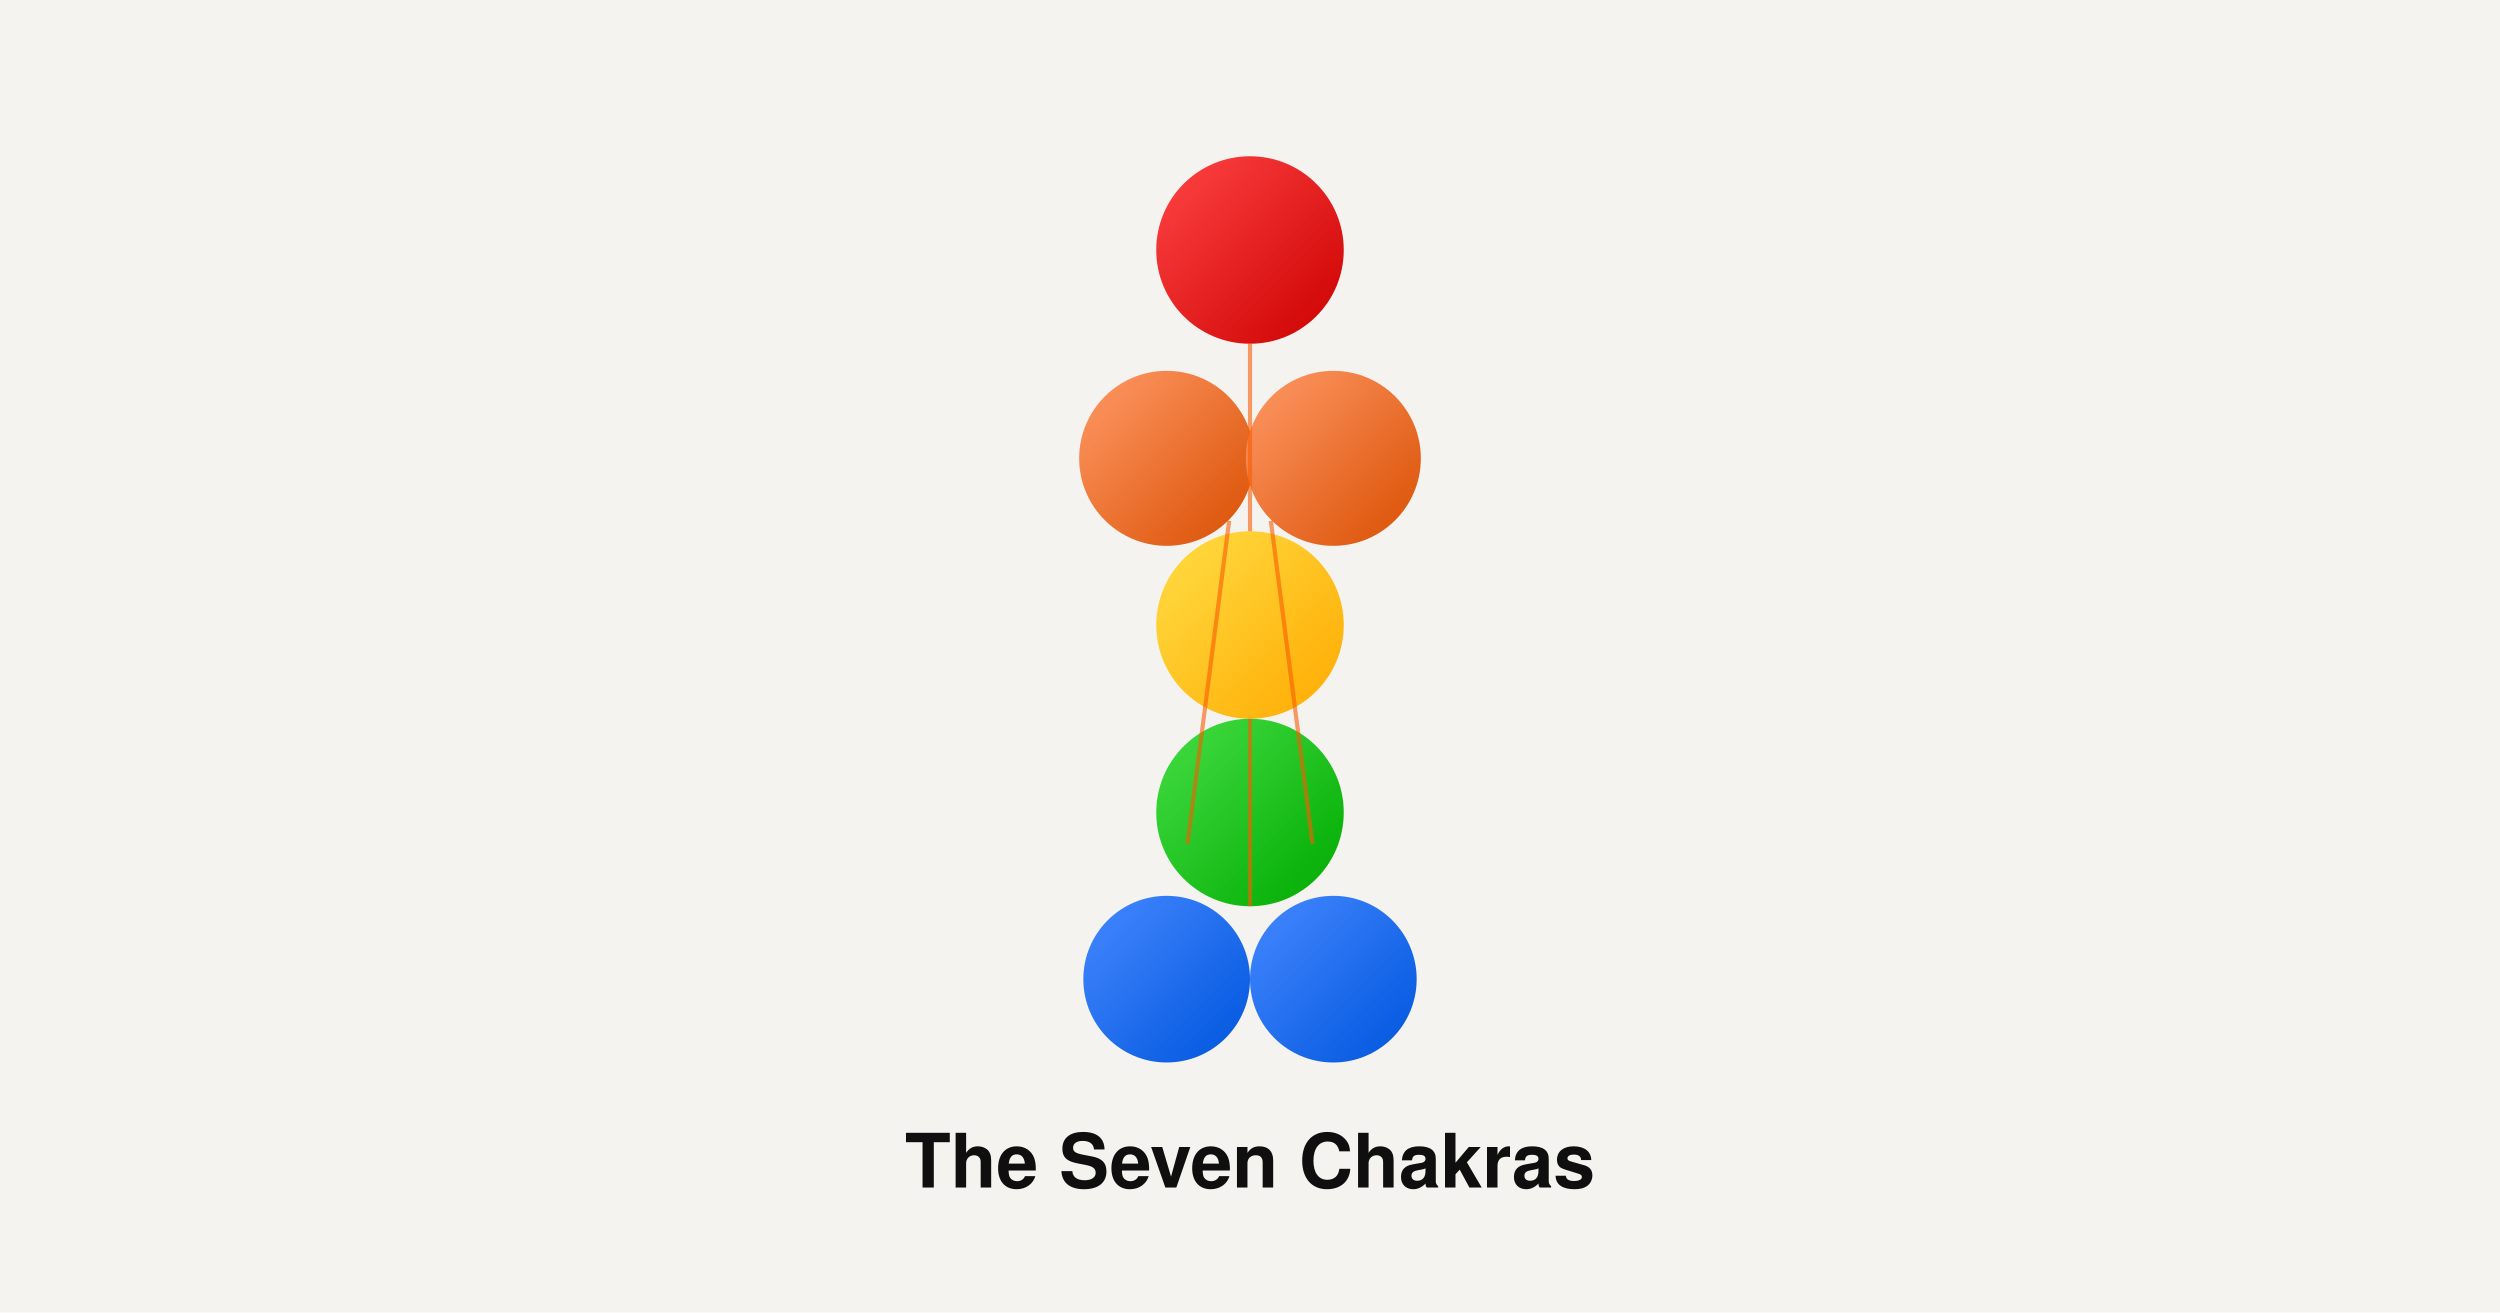
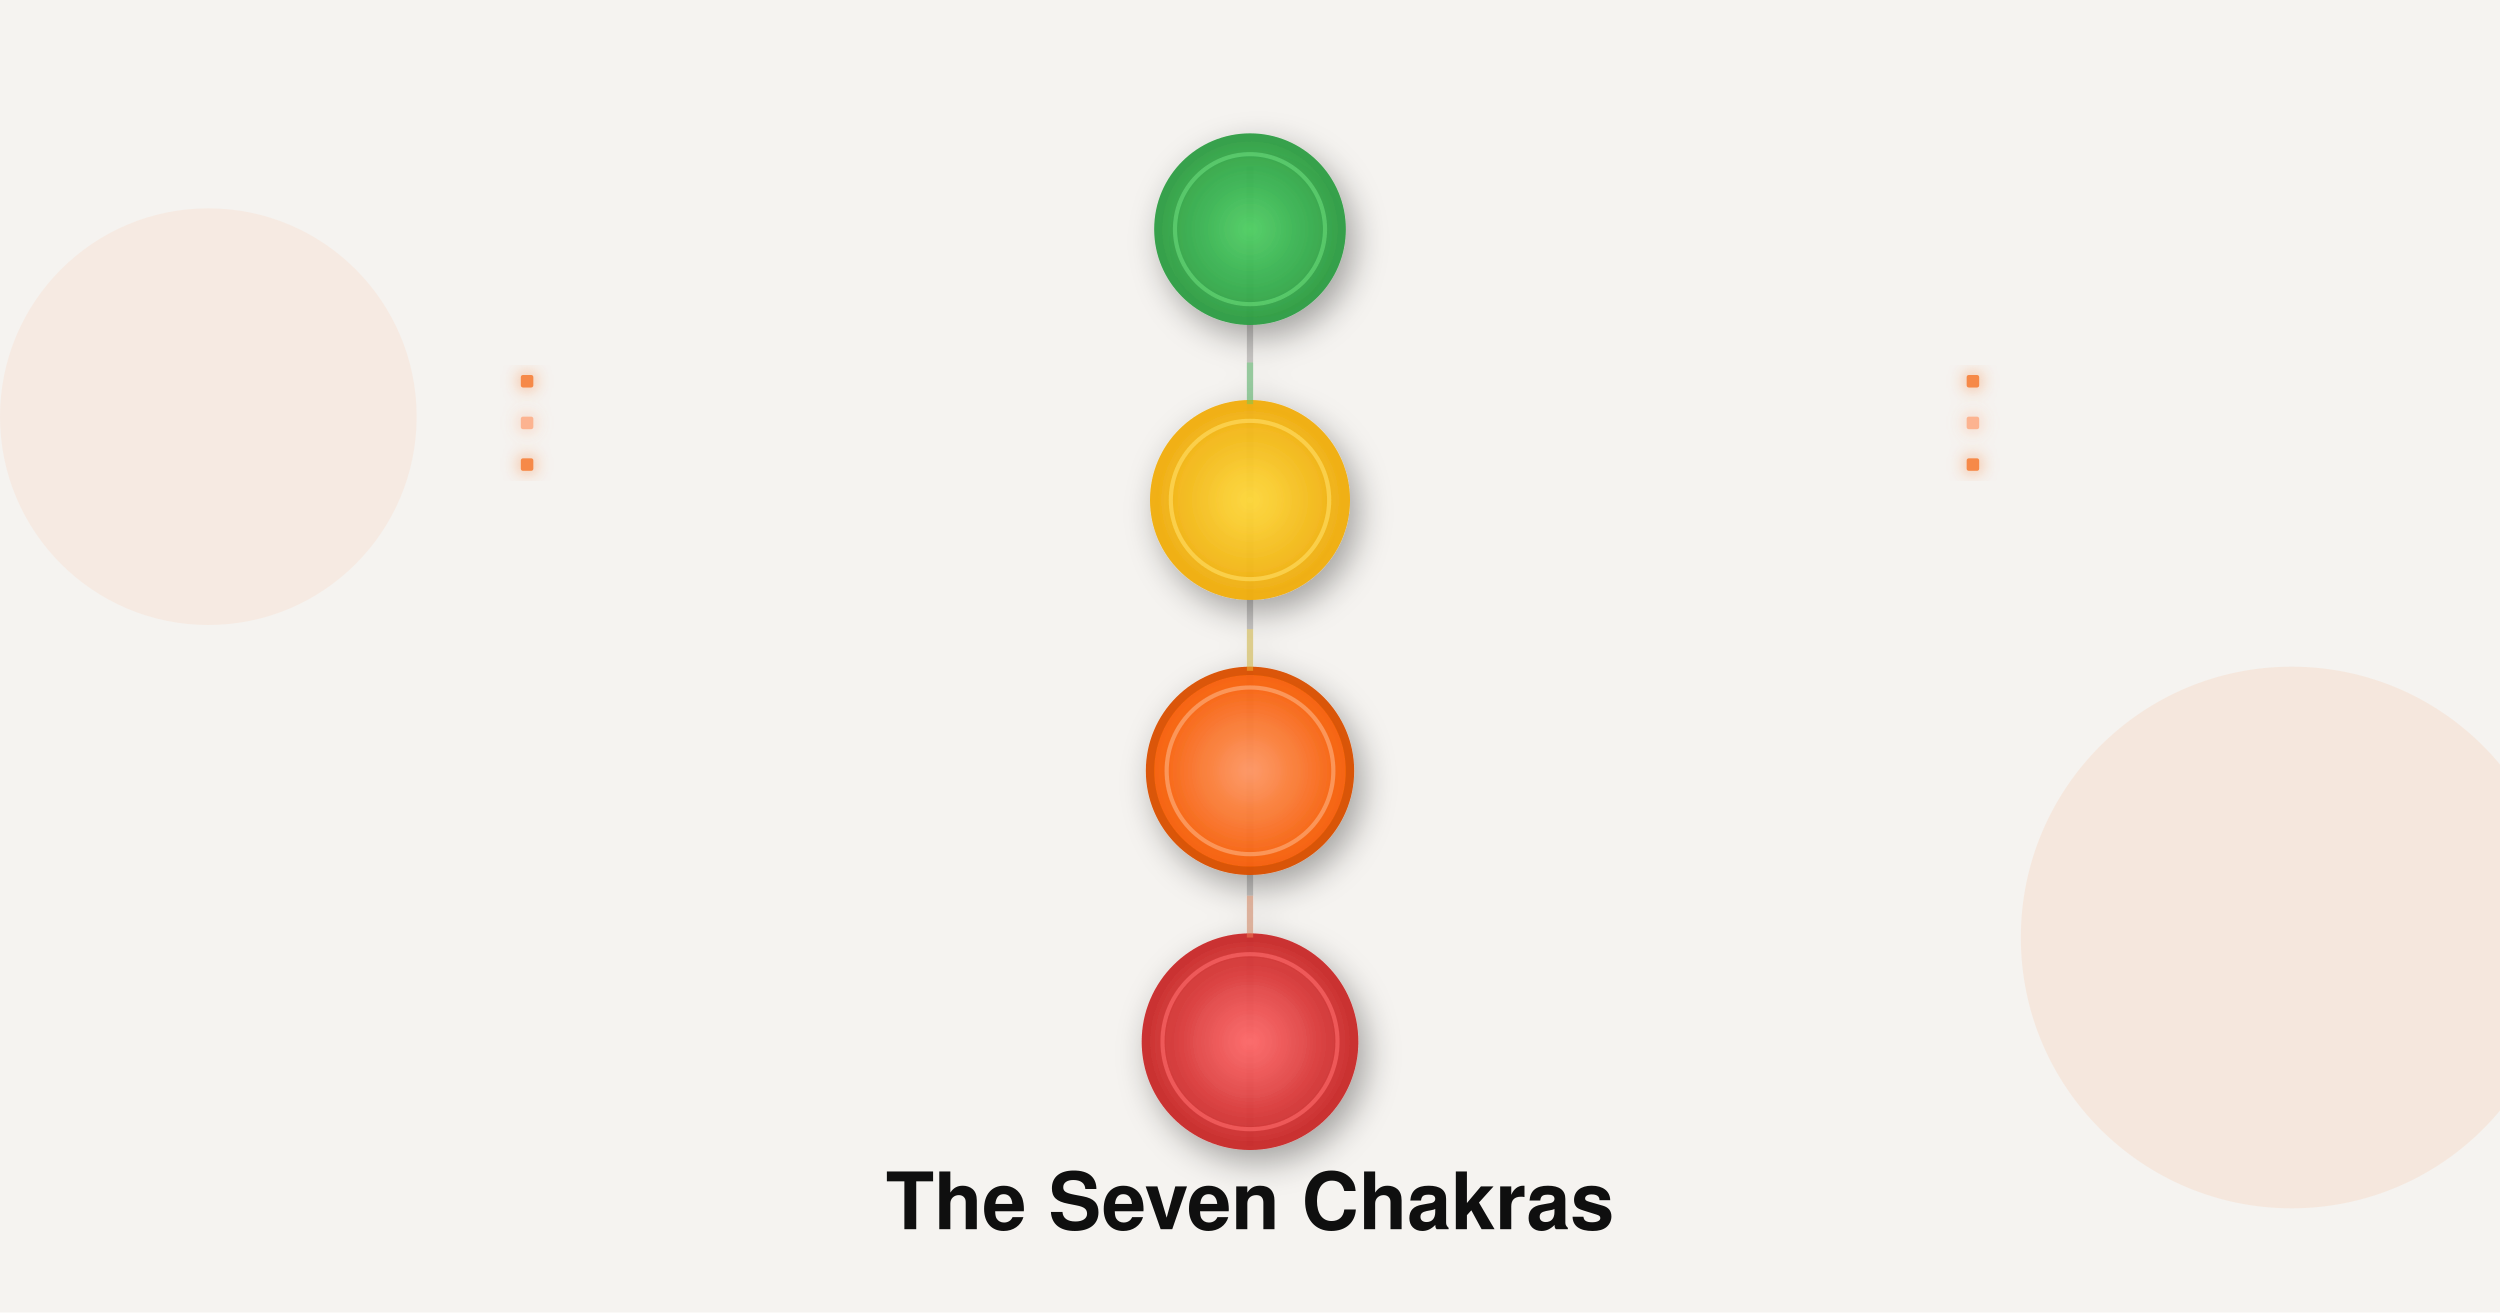
<svg xmlns="http://www.w3.org/2000/svg" viewBox="0 0 1200 630">
+   <defs>
+     <filter id="shadowDeep" x="-50%" y="-50%" width="200%" height="200%">
+       <feDropShadow dx="4" dy="6" stdDeviation="8" flood-opacity="0.35" flood-color="#000" />
+     </filter>
+     <filter id="glowBright">
+       <feGaussianBlur stdDeviation="4" result="coloredBlur" />
+       <feMerge>
+         <feMergeNode in="coloredBlur" />
+         <feMergeNode in="SourceGraphic" />
+       </feMerge>
+     </filter>
+     <radialGradient id="chakra1-red" cx="50%" cy="50%" r="50%">
+       <stop offset="0%" style="stop-color:#ff6b6b;stop-opacity:1" />
+       <stop offset="100%" style="stop-color:#c92a2a;stop-opacity:1" />
+     </radialGradient>
+     <radialGradient id="chakra2-orange" cx="50%" cy="50%" r="50%">
+       <stop offset="0%" style="stop-color:#ff9966;stop-opacity:1" />
+       <stop offset="100%" style="stop-color:#f75c03;stop-opacity:1" />
+     </radialGradient>
+     <radialGradient id="chakra3-yellow" cx="50%" cy="50%" r="50%">
+       <stop offset="0%" style="stop-color:#ffd93d;stop-opacity:1" />
+       <stop offset="100%" style="stop-color:#f0ad0e;stop-opacity:1" />
+     </radialGradient>
+     <radialGradient id="chakra4-green" cx="50%" cy="50%" r="50%">
+       <stop offset="0%" style="stop-color:#51cf66;stop-opacity:1" />
+       <stop offset="100%" style="stop-color:#2f9e44;stop-opacity:1" />
+     </radialGradient>
+     <radialGradient id="chakra5-blue" cx="50%" cy="50%" r="50%">
+       <stop offset="0%" style="stop-color:#74c0fc;stop-opacity:1" />
+       <stop offset="100%" style="stop-color:#1971c2;stop-opacity:1" />
+     </radialGradient>
+     <radialGradient id="chakra6-indigo" cx="50%" cy="50%" r="50%">
+       <stop offset="0%" style="stop-color:#b197fc;stop-opacity:1" />
+       <stop offset="100%" style="stop-color:#6f42c1;stop-opacity:1" />
+     </radialGradient>
+     <radialGradient id="chakra7-violet" cx="50%" cy="50%" r="50%">
+       <stop offset="0%" style="stop-color:#e599f7;stop-opacity:1" />
+       <stop offset="100%" style="stop-color:#9c36b5;stop-opacity:1" />
+     </radialGradient>
+   </defs>
  <rect width="1200" height="630" fill="#f5f3f0" />
-   <defs>
-     <linearGradient id="chakraRed" x1="0%" y1="0%" x2="100%" y2="100%">
-       <stop offset="0%" style="stop-color:#ff4444" />
-       <stop offset="100%" style="stop-color:#cc0000" />
-     </linearGradient>
-     <linearGradient id="chakraOrange" x1="0%" y1="0%" x2="100%" y2="100%">
-       <stop offset="0%" style="stop-color:#ff9966" />
-       <stop offset="100%" style="stop-color:#d94f02" />
-     </linearGradient>
-     <linearGradient id="chakraYellow" x1="0%" y1="0%" x2="100%" y2="100%">
-       <stop offset="0%" style="stop-color:#ffdd44" />
-       <stop offset="100%" style="stop-color:#ffaa00" />
-     </linearGradient>
-     <linearGradient id="chakraGreen" x1="0%" y1="0%" x2="100%" y2="100%">
-       <stop offset="0%" style="stop-color:#44dd44" />
-       <stop offset="100%" style="stop-color:#00aa00" />
-     </linearGradient>
-     <linearGradient id="chakraBlue" x1="0%" y1="0%" x2="100%" y2="100%">
-       <stop offset="0%" style="stop-color:#4488ff" />
-       <stop offset="100%" style="stop-color:#0055dd" />
-     </linearGradient>
-   </defs>
-   <circle cx="600" cy="120" r="45" fill="url(#chakraRed)" />
-   <circle cx="600" cy="120" r="40" fill="url(#chakraRed)" opacity="0.5" />
-   <circle cx="560" cy="220" r="42" fill="url(#chakraOrange)" />
-   <circle cx="560" cy="220" r="38" fill="url(#chakraOrange)" opacity="0.5" />
-   <circle cx="640" cy="220" r="42" fill="url(#chakraOrange)" />
-   <circle cx="640" cy="220" r="38" fill="url(#chakraOrange)" opacity="0.5" />
-   <circle cx="600" cy="300" r="45" fill="url(#chakraYellow)" />
-   <circle cx="600" cy="300" r="40" fill="url(#chakraYellow)" opacity="0.5" />
-   <circle cx="600" cy="390" r="45" fill="url(#chakraGreen)" />
-   <circle cx="600" cy="390" r="40" fill="url(#chakraGreen)" opacity="0.5" />
-   <circle cx="560" cy="470" r="40" fill="url(#chakraBlue)" />
-   <circle cx="560" cy="470" r="36" fill="url(#chakraBlue)" opacity="0.5" />
-   <circle cx="640" cy="470" r="40" fill="url(#chakraBlue)" />
-   <circle cx="640" cy="470" r="36" fill="url(#chakraBlue)" opacity="0.5" />
-   <line x1="600" y1="165" x2="600" y2="255" stroke="#f75c03" stroke-width="2" opacity="0.6" />
-   <line x1="590" y1="250" x2="570" y2="405" stroke="#f75c03" stroke-width="2" opacity="0.6" />
-   <line x1="610" y1="250" x2="630" y2="405" stroke="#f75c03" stroke-width="2" opacity="0.6" />
-   <line x1="600" y1="345" x2="600" y2="435" stroke="#f75c03" stroke-width="2" opacity="0.6" />
-   <text x="600" y="570" font-family="Abacaxi, Helvetica, Arial, sans-serif" font-size="36" font-weight="bold" fill="#0f0f0f" text-anchor="middle">
-     The Seven Chakras
-   </text>
+   <circle cx="100" cy="200" r="100" fill="#ff9966" opacity="0.1" />
+   <circle cx="1100" cy="450" r="130" fill="#f75c03" opacity="0.08" />
+   <line x1="600" y1="80" x2="600" y2="550" stroke="#0f0f0f" stroke-width="3" opacity="0.2" />
+   <g filter="url(#shadowDeep)">
+     <circle cx="600" cy="500" r="50" fill="url(#chakra1-red)" opacity="0.95" stroke="#c92a2a" stroke-width="4" />
+     <circle cx="600" cy="500" r="42" fill="none" stroke="#ff6b6b" stroke-width="2" opacity="0.6" />
+     <line x1="600" y1="450" x2="600" y2="430" stroke="#ff9966" stroke-width="3" opacity="0.4" />
+     <circle cx="600" cy="370" r="48" fill="url(#chakra2-orange)" opacity="0.95" stroke="#d94f02" stroke-width="4" />
+     <circle cx="600" cy="370" r="40" fill="none" stroke="#ffb380" stroke-width="2" opacity="0.6" />
+     <line x1="600" y1="322" x2="600" y2="302" stroke="#ffd93d" stroke-width="3" opacity="0.4" />
+     <circle cx="600" cy="240" r="46" fill="url(#chakra3-yellow)" opacity="0.95" stroke="#f0ad0e" stroke-width="4" />
+     <circle cx="600" cy="240" r="38" fill="none" stroke="#ffe066" stroke-width="2" opacity="0.6" />
+     <line x1="600" y1="194" x2="600" y2="174" stroke="#51cf66" stroke-width="3" opacity="0.4" />
+     <circle cx="600" cy="110" r="44" fill="url(#chakra4-green)" opacity="0.95" stroke="#2f9e44" stroke-width="4" />
+     <circle cx="600" cy="110" r="36" fill="none" stroke="#69db7c" stroke-width="2" opacity="0.6" />
+   </g>
+   <g opacity="0.7" filter="url(#glowBright)">
+     <rect x="250" y="180" width="6" height="6" fill="#f75c03" rx="1" />
+     <rect x="250" y="200" width="6" height="6" fill="#ff9966" rx="1" />
+     <rect x="250" y="220" width="6" height="6" fill="#f75c03" rx="1" />
+     <rect x="944" y="180" width="6" height="6" fill="#f75c03" rx="1" />
+     <rect x="944" y="200" width="6" height="6" fill="#ff9966" rx="1" />
+     <rect x="944" y="220" width="6" height="6" fill="#f75c03" rx="1" />
+   </g>
+   <text x="600" y="590" font-family="Abacaxi, Helvetica, Arial, sans-serif" font-size="38" font-weight="bold" fill="#0f0f0f" text-anchor="middle">The Seven Chakras</text>
</svg>
